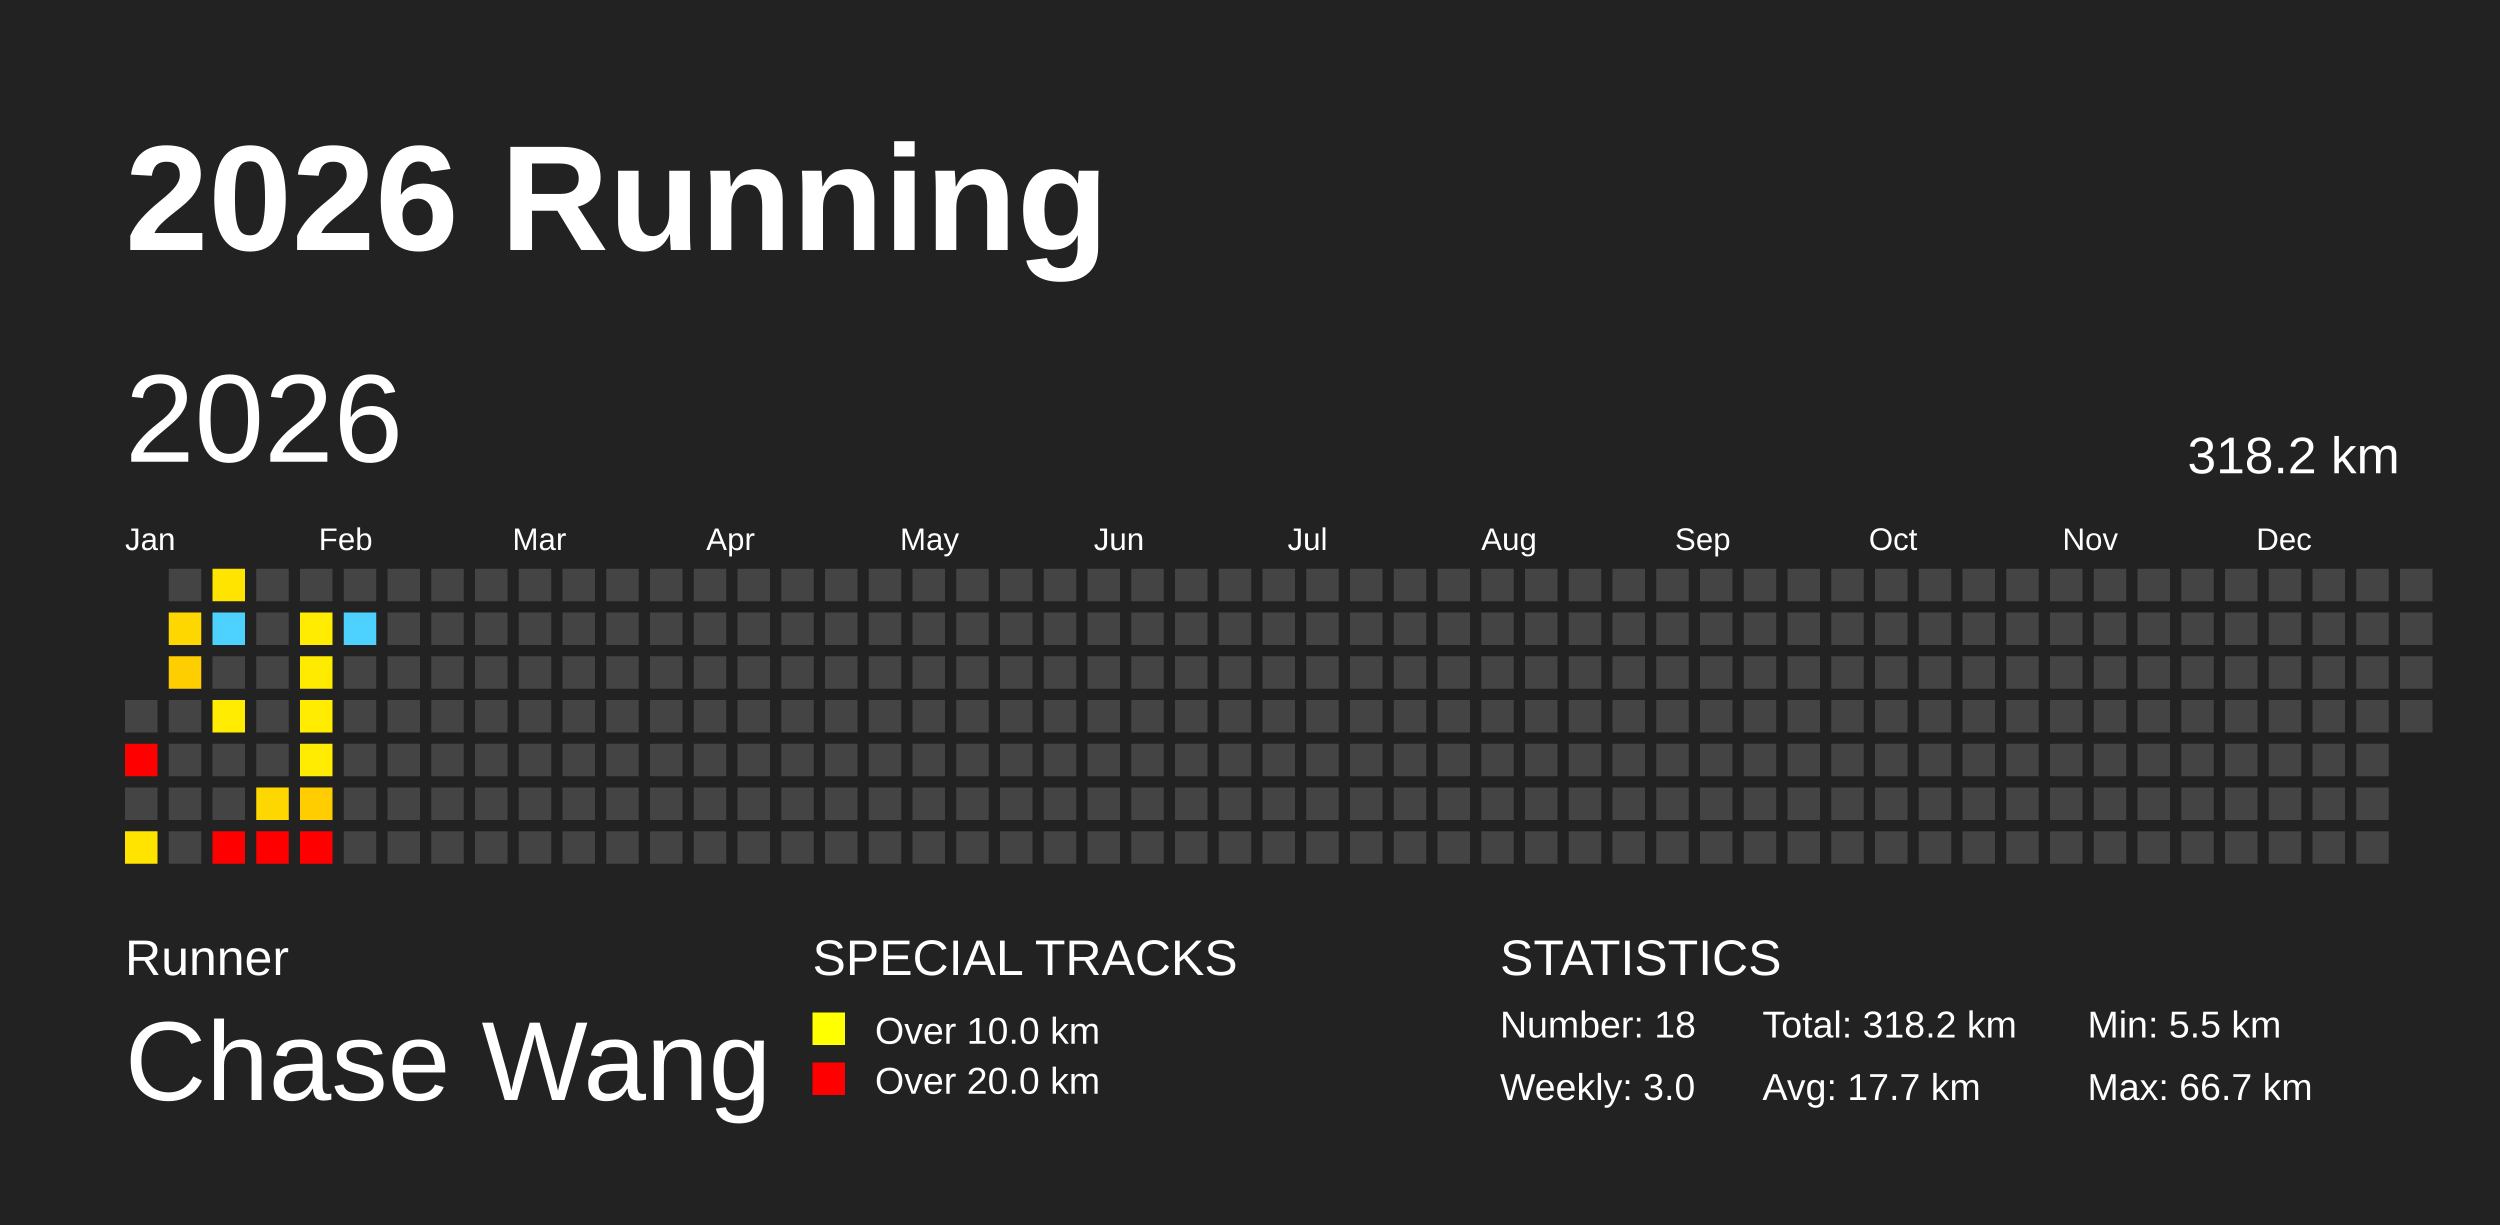
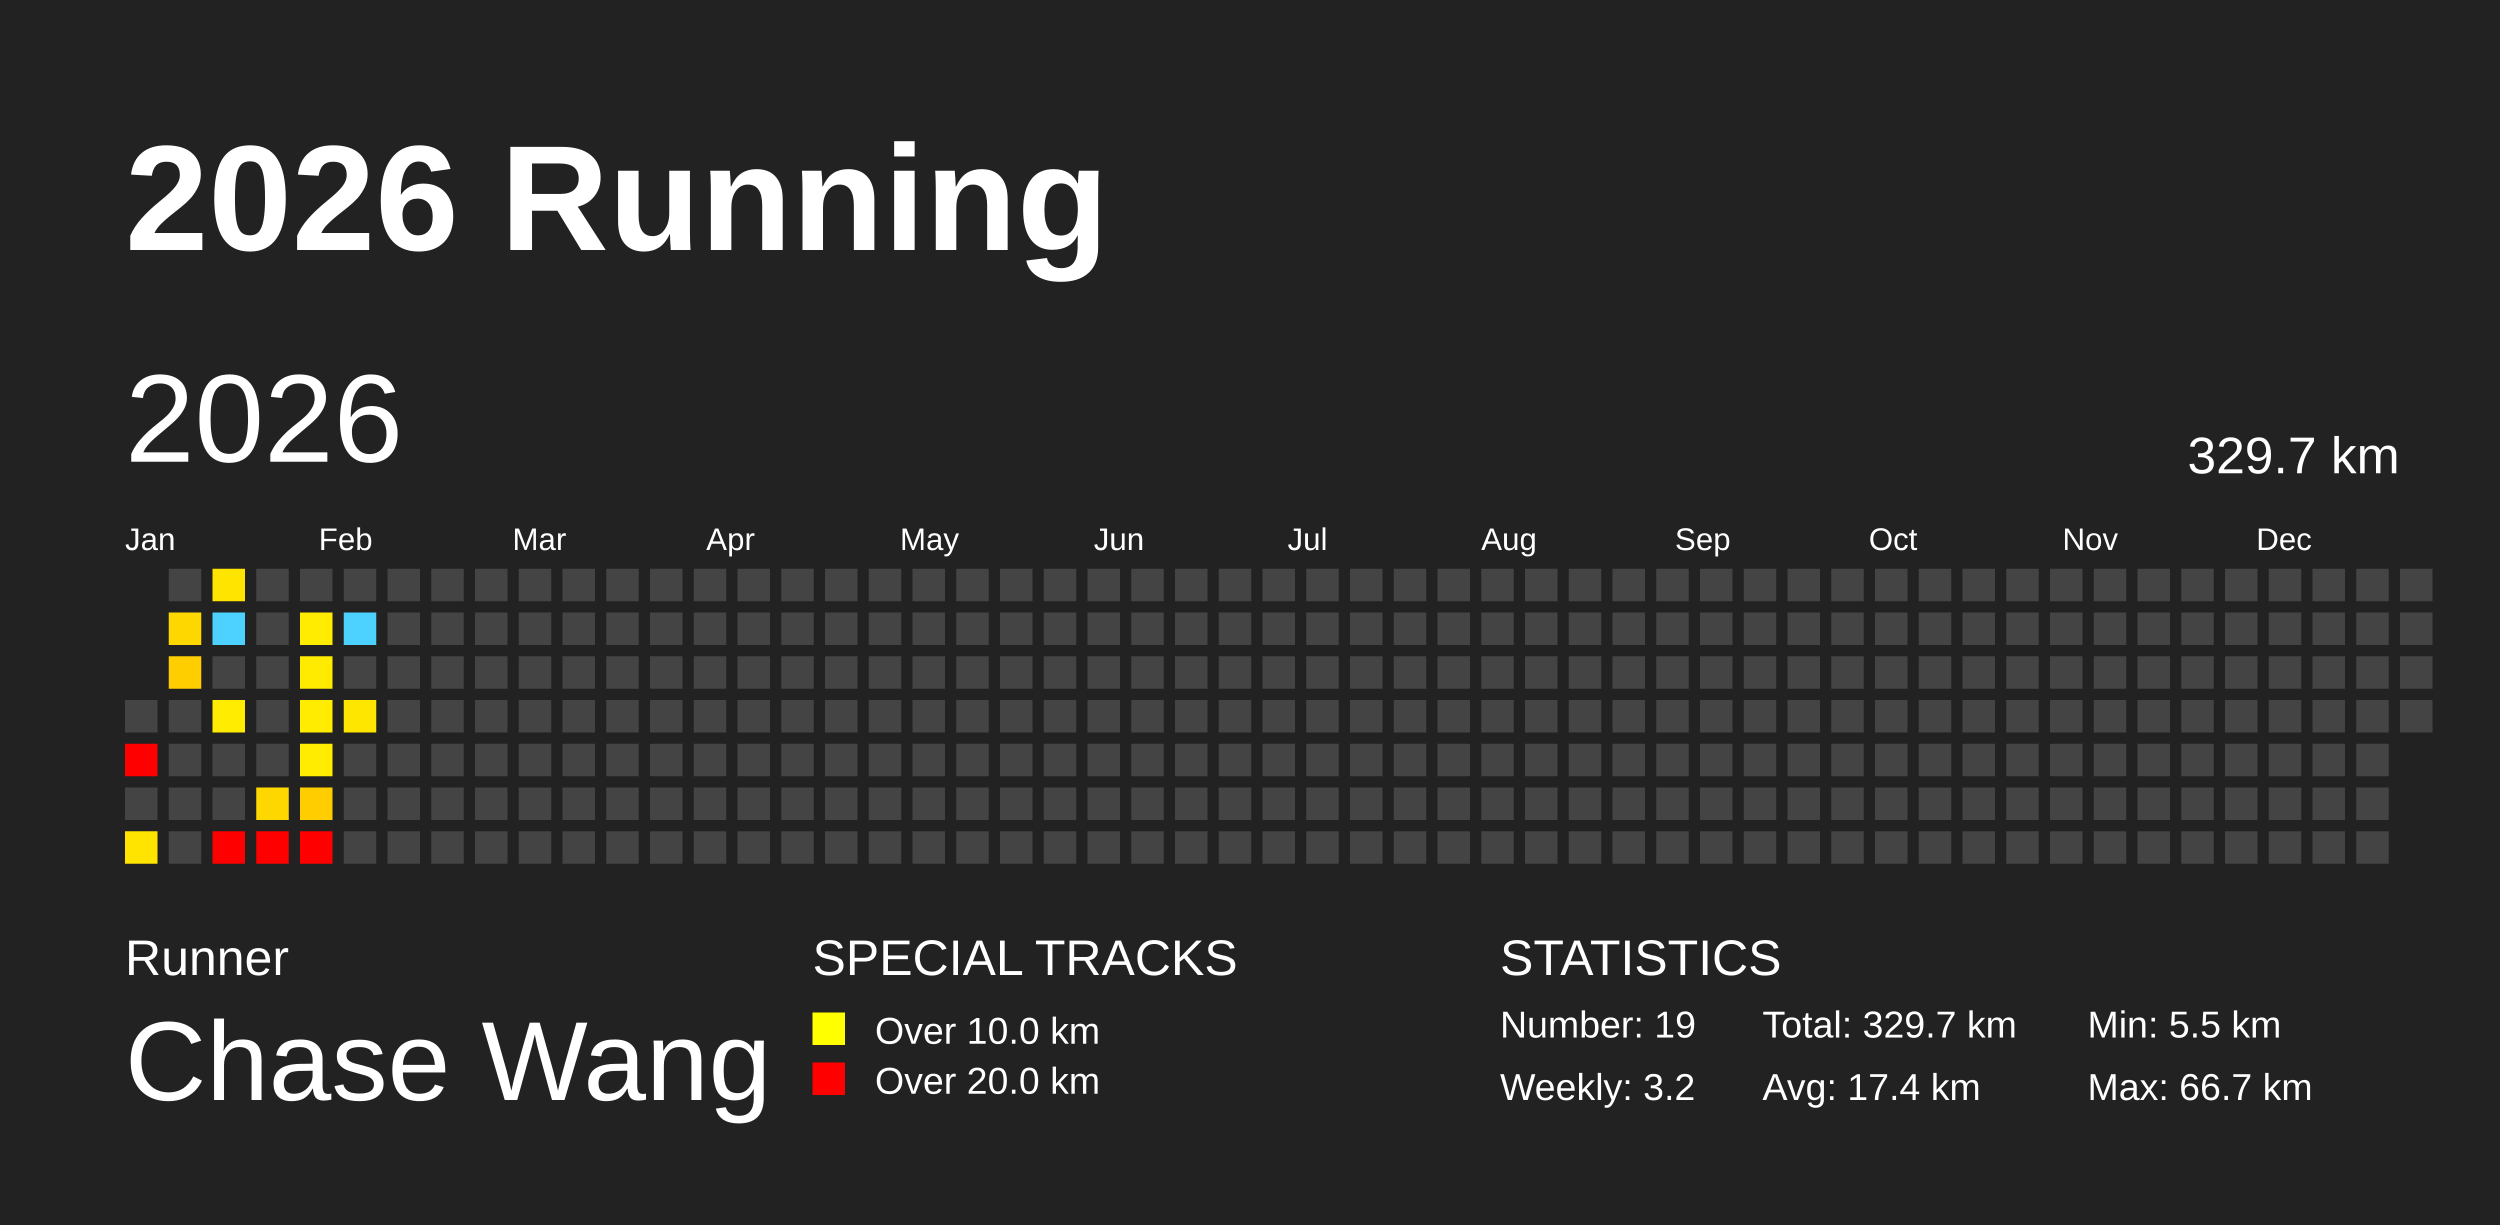
<svg xmlns="http://www.w3.org/2000/svg" baseProfile="full" height="98mm" version="1.1" viewBox="0,0,200,98" width="200mm">
  <defs />
  <rect fill="#222222" height="98" width="200" x="0" y="0" />
  <text fill="#FFFFFF" style="font-size:12px; font-family:Arial; font-weight:bold;" x="10" y="20">2026 Running</text>
  <text fill="#FFFFFF" style="font-size:4px; font-family:Arial" x="10" y="78">Runner</text>
  <text fill="#FFFFFF" style="font-size:9px; font-family:Arial" x="10" y="88">Chase Wang</text>
  <text fill="#FFFFFF" style="font-size:4px; font-family:Arial" x="65" y="78">SPECIAL TRACKS</text>
  <rect fill="yellow" height="2.6" width="2.6" x="65" y="81" />
  <text fill="#FFFFFF" style="font-size:3px; font-family:Arial" x="70" y="83.5">Over 10.0 km</text>
  <rect fill="red" height="2.6" width="2.6" x="65" y="85" />
  <text fill="#FFFFFF" style="font-size:3px; font-family:Arial" x="70" y="87.5">Over 20.0 km</text>
  <text fill="#FFFFFF" style="font-size:4px; font-family:Arial" x="120" y="78">STATISTICS</text>
-   <text fill="#FFFFFF" style="font-size:3px; font-family:Arial" x="120" y="83">Number: 18</text>
-   <text fill="#FFFFFF" style="font-size:3px; font-family:Arial" x="120" y="88">Weekly: 3.0</text>
-   <text fill="#FFFFFF" style="font-size:3px; font-family:Arial" x="141" y="83">Total: 318.2 km</text>
-   <text fill="#FFFFFF" style="font-size:3px; font-family:Arial" x="141" y="88">Avg: 17.7 km</text>
+   <text fill="#FFFFFF" style="font-size:3px; font-family:Arial" x="120" y="83">Number: 19</text>
+   <text fill="#FFFFFF" style="font-size:3px; font-family:Arial" x="120" y="88">Weekly: 3.2</text>
+   <text fill="#FFFFFF" style="font-size:3px; font-family:Arial" x="141" y="83">Total: 329.7 km</text>
+   <text fill="#FFFFFF" style="font-size:3px; font-family:Arial" x="141" y="88">Avg: 17.4 km</text>
  <text fill="#FFFFFF" style="font-size:3px; font-family:Arial" x="167" y="83">Min: 5.5 km</text>
  <text fill="#FFFFFF" style="font-size:3px; font-family:Arial" x="167" y="88">Max: 66.7 km</text>
  <text dominant-baseline="hanging" fill="#FFFFFF" style="font-size:10.0px; font-family:Arial;" x="10" y="30">2026</text>
-   <text dominant-baseline="hanging" fill="#FFFFFF" style="font-size:4.125px; font-family:Arial;" x="175" y="35">318.2 km</text>
+   <text dominant-baseline="hanging" fill="#FFFFFF" style="font-size:4.125px; font-family:Arial;" x="175" y="35">329.7 km</text>
  <text fill="#FFFFFF" style="font-size:2.5px; font-family:Arial" x="10.0" y="44">Jan</text>
  <text fill="#FFFFFF" style="font-size:2.5px; font-family:Arial" x="25.5" y="44">Feb</text>
  <text fill="#FFFFFF" style="font-size:2.5px; font-family:Arial" x="41.0" y="44">Mar</text>
  <text fill="#FFFFFF" style="font-size:2.5px; font-family:Arial" x="56.5" y="44">Apr</text>
  <text fill="#FFFFFF" style="font-size:2.5px; font-family:Arial" x="72.0" y="44">May</text>
  <text fill="#FFFFFF" style="font-size:2.5px; font-family:Arial" x="87.5" y="44">Jun</text>
  <text fill="#FFFFFF" style="font-size:2.5px; font-family:Arial" x="103.0" y="44">Jul</text>
  <text fill="#FFFFFF" style="font-size:2.5px; font-family:Arial" x="118.5" y="44">Aug</text>
  <text fill="#FFFFFF" style="font-size:2.5px; font-family:Arial" x="134.0" y="44">Sep</text>
  <text fill="#FFFFFF" style="font-size:2.5px; font-family:Arial" x="149.5" y="44">Oct</text>
  <text fill="#FFFFFF" style="font-size:2.5px; font-family:Arial" x="165.0" y="44">Nov</text>
  <text fill="#FFFFFF" style="font-size:2.5px; font-family:Arial" x="180.5" y="44">Dec</text>
  <rect fill="#444444" height="2.6" width="2.6" x="10.0" y="56.0" />
  <rect fill="red" height="2.6" width="2.6" x="10.0" y="59.5" />
  <rect fill="#444444" height="2.6" width="2.6" x="10.0" y="63.0" />
  <rect fill="#ffe400" height="2.6" width="2.6" x="10.0" y="66.5" />
  <rect fill="#444444" height="2.6" width="2.6" x="13.5" y="45.5" />
  <rect fill="#ffd700" height="2.6" width="2.6" x="13.5" y="49.0" />
  <rect fill="#ffce00" height="2.6" width="2.6" x="13.5" y="52.5" />
  <rect fill="#444444" height="2.6" width="2.6" x="13.5" y="56.0" />
  <rect fill="#444444" height="2.6" width="2.6" x="13.5" y="59.5" />
  <rect fill="#444444" height="2.6" width="2.6" x="13.5" y="63.0" />
  <rect fill="#444444" height="2.6" width="2.6" x="13.5" y="66.5" />
  <rect fill="#ffe400" height="2.6" width="2.6" x="17.0" y="45.5" />
  <rect fill="#4dd2ff" height="2.6" width="2.6" x="17.0" y="49.0" />
  <rect fill="#444444" height="2.6" width="2.6" x="17.0" y="52.5" />
  <rect fill="#ffec00" height="2.6" width="2.6" x="17.0" y="56.0" />
  <rect fill="#444444" height="2.6" width="2.6" x="17.0" y="59.5" />
  <rect fill="#444444" height="2.6" width="2.6" x="17.0" y="63.0" />
  <rect fill="red" height="2.6" width="2.6" x="17.0" y="66.5" />
  <rect fill="#444444" height="2.6" width="2.6" x="20.5" y="45.5" />
  <rect fill="#444444" height="2.6" width="2.6" x="20.5" y="49.0" />
  <rect fill="#444444" height="2.6" width="2.6" x="20.5" y="52.5" />
  <rect fill="#444444" height="2.6" width="2.6" x="20.5" y="56.0" />
  <rect fill="#444444" height="2.6" width="2.6" x="20.5" y="59.5" />
  <rect fill="#ffd700" height="2.6" width="2.6" x="20.5" y="63.0" />
  <rect fill="red" height="2.6" width="2.6" x="20.5" y="66.5" />
  <rect fill="#444444" height="2.6" width="2.6" x="24.0" y="45.5" />
  <rect fill="#ffec00" height="2.6" width="2.6" x="24.0" y="49.0" />
  <rect fill="#ffeb00" height="2.6" width="2.6" x="24.0" y="52.5" />
  <rect fill="#ffec00" height="2.6" width="2.6" x="24.0" y="56.0" />
  <rect fill="#ffec00" height="2.6" width="2.6" x="24.0" y="59.5" />
  <rect fill="#ffcd00" height="2.6" width="2.6" x="24.0" y="63.0" />
  <rect fill="red" height="2.6" width="2.6" x="24.0" y="66.5" />
  <rect fill="#444444" height="2.6" width="2.6" x="27.5" y="45.5" />
  <rect fill="#4dd2ff" height="2.6" width="2.6" x="27.5" y="49.0" />
  <rect fill="#444444" height="2.6" width="2.6" x="27.5" y="52.5" />
-   <rect fill="#444444" height="2.6" width="2.6" x="27.5" y="56.0" />
+   <rect fill="#ffe600" height="2.6" width="2.6" x="27.5" y="56.0" />
  <rect fill="#444444" height="2.6" width="2.6" x="27.5" y="59.5" />
  <rect fill="#444444" height="2.6" width="2.6" x="27.5" y="63.0" />
  <rect fill="#444444" height="2.6" width="2.6" x="27.5" y="66.5" />
  <rect fill="#444444" height="2.6" width="2.6" x="31.0" y="45.5" />
  <rect fill="#444444" height="2.6" width="2.6" x="31.0" y="49.0" />
  <rect fill="#444444" height="2.6" width="2.6" x="31.0" y="52.5" />
  <rect fill="#444444" height="2.6" width="2.6" x="31.0" y="56.0" />
  <rect fill="#444444" height="2.6" width="2.6" x="31.0" y="59.5" />
  <rect fill="#444444" height="2.6" width="2.6" x="31.0" y="63.0" />
  <rect fill="#444444" height="2.6" width="2.6" x="31.0" y="66.5" />
  <rect fill="#444444" height="2.6" width="2.6" x="34.5" y="45.5" />
  <rect fill="#444444" height="2.6" width="2.6" x="34.5" y="49.0" />
  <rect fill="#444444" height="2.6" width="2.6" x="34.5" y="52.5" />
  <rect fill="#444444" height="2.6" width="2.6" x="34.5" y="56.0" />
  <rect fill="#444444" height="2.6" width="2.6" x="34.5" y="59.5" />
  <rect fill="#444444" height="2.6" width="2.6" x="34.5" y="63.0" />
  <rect fill="#444444" height="2.6" width="2.6" x="34.5" y="66.5" />
  <rect fill="#444444" height="2.6" width="2.6" x="38.0" y="45.5" />
  <rect fill="#444444" height="2.6" width="2.6" x="38.0" y="49.0" />
  <rect fill="#444444" height="2.6" width="2.6" x="38.0" y="52.5" />
  <rect fill="#444444" height="2.6" width="2.6" x="38.0" y="56.0" />
  <rect fill="#444444" height="2.6" width="2.6" x="38.0" y="59.5" />
  <rect fill="#444444" height="2.6" width="2.6" x="38.0" y="63.0" />
  <rect fill="#444444" height="2.6" width="2.6" x="38.0" y="66.5" />
  <rect fill="#444444" height="2.6" width="2.6" x="41.5" y="45.5" />
  <rect fill="#444444" height="2.6" width="2.6" x="41.5" y="49.0" />
  <rect fill="#444444" height="2.6" width="2.6" x="41.5" y="52.5" />
  <rect fill="#444444" height="2.6" width="2.6" x="41.5" y="56.0" />
  <rect fill="#444444" height="2.6" width="2.6" x="41.5" y="59.5" />
  <rect fill="#444444" height="2.6" width="2.6" x="41.5" y="63.0" />
  <rect fill="#444444" height="2.6" width="2.6" x="41.5" y="66.5" />
  <rect fill="#444444" height="2.6" width="2.6" x="45.0" y="45.5" />
  <rect fill="#444444" height="2.6" width="2.6" x="45.0" y="49.0" />
  <rect fill="#444444" height="2.6" width="2.6" x="45.0" y="52.5" />
  <rect fill="#444444" height="2.6" width="2.6" x="45.0" y="56.0" />
  <rect fill="#444444" height="2.6" width="2.6" x="45.0" y="59.5" />
  <rect fill="#444444" height="2.6" width="2.6" x="45.0" y="63.0" />
  <rect fill="#444444" height="2.6" width="2.6" x="45.0" y="66.5" />
  <rect fill="#444444" height="2.6" width="2.6" x="48.5" y="45.5" />
  <rect fill="#444444" height="2.6" width="2.6" x="48.5" y="49.0" />
  <rect fill="#444444" height="2.6" width="2.6" x="48.5" y="52.5" />
  <rect fill="#444444" height="2.6" width="2.6" x="48.5" y="56.0" />
  <rect fill="#444444" height="2.6" width="2.6" x="48.5" y="59.5" />
  <rect fill="#444444" height="2.6" width="2.6" x="48.5" y="63.0" />
  <rect fill="#444444" height="2.6" width="2.6" x="48.5" y="66.5" />
  <rect fill="#444444" height="2.6" width="2.6" x="52.0" y="45.5" />
  <rect fill="#444444" height="2.6" width="2.6" x="52.0" y="49.0" />
  <rect fill="#444444" height="2.6" width="2.6" x="52.0" y="52.5" />
  <rect fill="#444444" height="2.6" width="2.6" x="52.0" y="56.0" />
  <rect fill="#444444" height="2.6" width="2.6" x="52.0" y="59.5" />
  <rect fill="#444444" height="2.6" width="2.6" x="52.0" y="63.0" />
  <rect fill="#444444" height="2.6" width="2.6" x="52.0" y="66.5" />
  <rect fill="#444444" height="2.6" width="2.6" x="55.5" y="45.5" />
  <rect fill="#444444" height="2.6" width="2.6" x="55.5" y="49.0" />
  <rect fill="#444444" height="2.6" width="2.6" x="55.5" y="52.5" />
  <rect fill="#444444" height="2.6" width="2.6" x="55.5" y="56.0" />
  <rect fill="#444444" height="2.6" width="2.6" x="55.5" y="59.5" />
  <rect fill="#444444" height="2.6" width="2.6" x="55.5" y="63.0" />
  <rect fill="#444444" height="2.6" width="2.6" x="55.5" y="66.5" />
  <rect fill="#444444" height="2.6" width="2.6" x="59.0" y="45.5" />
  <rect fill="#444444" height="2.6" width="2.6" x="59.0" y="49.0" />
  <rect fill="#444444" height="2.6" width="2.6" x="59.0" y="52.5" />
  <rect fill="#444444" height="2.6" width="2.6" x="59.0" y="56.0" />
  <rect fill="#444444" height="2.6" width="2.6" x="59.0" y="59.5" />
  <rect fill="#444444" height="2.6" width="2.6" x="59.0" y="63.0" />
  <rect fill="#444444" height="2.6" width="2.6" x="59.0" y="66.5" />
  <rect fill="#444444" height="2.6" width="2.6" x="62.5" y="45.5" />
  <rect fill="#444444" height="2.6" width="2.6" x="62.5" y="49.0" />
  <rect fill="#444444" height="2.6" width="2.6" x="62.5" y="52.5" />
  <rect fill="#444444" height="2.6" width="2.6" x="62.5" y="56.0" />
  <rect fill="#444444" height="2.6" width="2.6" x="62.5" y="59.5" />
  <rect fill="#444444" height="2.6" width="2.6" x="62.5" y="63.0" />
  <rect fill="#444444" height="2.6" width="2.6" x="62.5" y="66.5" />
  <rect fill="#444444" height="2.6" width="2.6" x="66.0" y="45.5" />
  <rect fill="#444444" height="2.6" width="2.6" x="66.0" y="49.0" />
  <rect fill="#444444" height="2.6" width="2.6" x="66.0" y="52.5" />
  <rect fill="#444444" height="2.6" width="2.6" x="66.0" y="56.0" />
  <rect fill="#444444" height="2.6" width="2.6" x="66.0" y="59.5" />
  <rect fill="#444444" height="2.6" width="2.6" x="66.0" y="63.0" />
  <rect fill="#444444" height="2.6" width="2.6" x="66.0" y="66.5" />
  <rect fill="#444444" height="2.6" width="2.6" x="69.5" y="45.5" />
  <rect fill="#444444" height="2.6" width="2.6" x="69.5" y="49.0" />
  <rect fill="#444444" height="2.6" width="2.6" x="69.5" y="52.5" />
  <rect fill="#444444" height="2.6" width="2.6" x="69.5" y="56.0" />
  <rect fill="#444444" height="2.6" width="2.6" x="69.5" y="59.5" />
  <rect fill="#444444" height="2.6" width="2.6" x="69.5" y="63.0" />
  <rect fill="#444444" height="2.6" width="2.6" x="69.5" y="66.5" />
  <rect fill="#444444" height="2.6" width="2.6" x="73.0" y="45.5" />
  <rect fill="#444444" height="2.6" width="2.6" x="73.0" y="49.0" />
  <rect fill="#444444" height="2.6" width="2.6" x="73.0" y="52.5" />
  <rect fill="#444444" height="2.6" width="2.6" x="73.0" y="56.0" />
  <rect fill="#444444" height="2.6" width="2.6" x="73.0" y="59.5" />
  <rect fill="#444444" height="2.6" width="2.6" x="73.0" y="63.0" />
  <rect fill="#444444" height="2.6" width="2.6" x="73.0" y="66.5" />
  <rect fill="#444444" height="2.6" width="2.6" x="76.5" y="45.5" />
  <rect fill="#444444" height="2.6" width="2.6" x="76.5" y="49.0" />
  <rect fill="#444444" height="2.6" width="2.6" x="76.5" y="52.5" />
  <rect fill="#444444" height="2.6" width="2.6" x="76.5" y="56.0" />
  <rect fill="#444444" height="2.6" width="2.6" x="76.5" y="59.5" />
  <rect fill="#444444" height="2.6" width="2.6" x="76.5" y="63.0" />
  <rect fill="#444444" height="2.6" width="2.6" x="76.5" y="66.5" />
  <rect fill="#444444" height="2.6" width="2.6" x="80.0" y="45.5" />
  <rect fill="#444444" height="2.6" width="2.6" x="80.0" y="49.0" />
  <rect fill="#444444" height="2.6" width="2.6" x="80.0" y="52.5" />
  <rect fill="#444444" height="2.6" width="2.6" x="80.0" y="56.0" />
  <rect fill="#444444" height="2.6" width="2.6" x="80.0" y="59.5" />
  <rect fill="#444444" height="2.6" width="2.6" x="80.0" y="63.0" />
  <rect fill="#444444" height="2.6" width="2.6" x="80.0" y="66.5" />
  <rect fill="#444444" height="2.6" width="2.6" x="83.5" y="45.5" />
  <rect fill="#444444" height="2.6" width="2.6" x="83.5" y="49.0" />
  <rect fill="#444444" height="2.6" width="2.6" x="83.5" y="52.5" />
  <rect fill="#444444" height="2.6" width="2.6" x="83.5" y="56.0" />
  <rect fill="#444444" height="2.6" width="2.6" x="83.5" y="59.5" />
  <rect fill="#444444" height="2.6" width="2.6" x="83.5" y="63.0" />
  <rect fill="#444444" height="2.6" width="2.6" x="83.5" y="66.5" />
  <rect fill="#444444" height="2.6" width="2.6" x="87.0" y="45.5" />
  <rect fill="#444444" height="2.6" width="2.6" x="87.0" y="49.0" />
  <rect fill="#444444" height="2.6" width="2.6" x="87.0" y="52.5" />
  <rect fill="#444444" height="2.6" width="2.6" x="87.0" y="56.0" />
  <rect fill="#444444" height="2.6" width="2.6" x="87.0" y="59.5" />
  <rect fill="#444444" height="2.6" width="2.6" x="87.0" y="63.0" />
  <rect fill="#444444" height="2.6" width="2.6" x="87.0" y="66.5" />
  <rect fill="#444444" height="2.6" width="2.6" x="90.5" y="45.5" />
  <rect fill="#444444" height="2.6" width="2.6" x="90.5" y="49.0" />
  <rect fill="#444444" height="2.6" width="2.6" x="90.5" y="52.5" />
  <rect fill="#444444" height="2.6" width="2.6" x="90.5" y="56.0" />
  <rect fill="#444444" height="2.6" width="2.6" x="90.5" y="59.5" />
  <rect fill="#444444" height="2.6" width="2.6" x="90.5" y="63.0" />
  <rect fill="#444444" height="2.6" width="2.6" x="90.5" y="66.5" />
  <rect fill="#444444" height="2.6" width="2.6" x="94.0" y="45.5" />
  <rect fill="#444444" height="2.6" width="2.6" x="94.0" y="49.0" />
  <rect fill="#444444" height="2.6" width="2.6" x="94.0" y="52.5" />
  <rect fill="#444444" height="2.6" width="2.6" x="94.0" y="56.0" />
  <rect fill="#444444" height="2.6" width="2.6" x="94.0" y="59.5" />
  <rect fill="#444444" height="2.6" width="2.6" x="94.0" y="63.0" />
  <rect fill="#444444" height="2.6" width="2.6" x="94.0" y="66.5" />
  <rect fill="#444444" height="2.6" width="2.6" x="97.5" y="45.5" />
  <rect fill="#444444" height="2.6" width="2.6" x="97.5" y="49.0" />
  <rect fill="#444444" height="2.6" width="2.6" x="97.5" y="52.5" />
  <rect fill="#444444" height="2.6" width="2.6" x="97.5" y="56.0" />
  <rect fill="#444444" height="2.6" width="2.6" x="97.5" y="59.5" />
  <rect fill="#444444" height="2.6" width="2.6" x="97.5" y="63.0" />
  <rect fill="#444444" height="2.6" width="2.6" x="97.5" y="66.5" />
  <rect fill="#444444" height="2.6" width="2.6" x="101.0" y="45.5" />
  <rect fill="#444444" height="2.6" width="2.6" x="101.0" y="49.0" />
  <rect fill="#444444" height="2.6" width="2.6" x="101.0" y="52.5" />
  <rect fill="#444444" height="2.6" width="2.6" x="101.0" y="56.0" />
  <rect fill="#444444" height="2.6" width="2.6" x="101.0" y="59.5" />
  <rect fill="#444444" height="2.6" width="2.6" x="101.0" y="63.0" />
  <rect fill="#444444" height="2.6" width="2.6" x="101.0" y="66.5" />
  <rect fill="#444444" height="2.6" width="2.6" x="104.5" y="45.5" />
  <rect fill="#444444" height="2.6" width="2.6" x="104.5" y="49.0" />
  <rect fill="#444444" height="2.6" width="2.6" x="104.5" y="52.5" />
  <rect fill="#444444" height="2.6" width="2.6" x="104.5" y="56.0" />
  <rect fill="#444444" height="2.6" width="2.6" x="104.5" y="59.5" />
  <rect fill="#444444" height="2.6" width="2.6" x="104.5" y="63.0" />
  <rect fill="#444444" height="2.6" width="2.6" x="104.5" y="66.5" />
  <rect fill="#444444" height="2.6" width="2.6" x="108.0" y="45.5" />
  <rect fill="#444444" height="2.6" width="2.6" x="108.0" y="49.0" />
  <rect fill="#444444" height="2.6" width="2.6" x="108.0" y="52.5" />
  <rect fill="#444444" height="2.6" width="2.6" x="108.0" y="56.0" />
  <rect fill="#444444" height="2.6" width="2.6" x="108.0" y="59.5" />
  <rect fill="#444444" height="2.6" width="2.6" x="108.0" y="63.0" />
  <rect fill="#444444" height="2.6" width="2.6" x="108.0" y="66.5" />
  <rect fill="#444444" height="2.6" width="2.6" x="111.5" y="45.5" />
  <rect fill="#444444" height="2.6" width="2.6" x="111.5" y="49.0" />
  <rect fill="#444444" height="2.6" width="2.6" x="111.5" y="52.5" />
  <rect fill="#444444" height="2.6" width="2.6" x="111.5" y="56.0" />
  <rect fill="#444444" height="2.6" width="2.6" x="111.5" y="59.5" />
  <rect fill="#444444" height="2.6" width="2.6" x="111.5" y="63.0" />
  <rect fill="#444444" height="2.6" width="2.6" x="111.5" y="66.5" />
  <rect fill="#444444" height="2.6" width="2.6" x="115.0" y="45.5" />
  <rect fill="#444444" height="2.6" width="2.6" x="115.0" y="49.0" />
  <rect fill="#444444" height="2.6" width="2.6" x="115.0" y="52.5" />
  <rect fill="#444444" height="2.6" width="2.6" x="115.0" y="56.0" />
  <rect fill="#444444" height="2.6" width="2.6" x="115.0" y="59.5" />
  <rect fill="#444444" height="2.6" width="2.6" x="115.0" y="63.0" />
  <rect fill="#444444" height="2.6" width="2.6" x="115.0" y="66.5" />
  <rect fill="#444444" height="2.6" width="2.6" x="118.5" y="45.5" />
  <rect fill="#444444" height="2.6" width="2.6" x="118.5" y="49.0" />
  <rect fill="#444444" height="2.6" width="2.6" x="118.5" y="52.5" />
  <rect fill="#444444" height="2.6" width="2.6" x="118.5" y="56.0" />
  <rect fill="#444444" height="2.6" width="2.6" x="118.5" y="59.5" />
  <rect fill="#444444" height="2.6" width="2.6" x="118.5" y="63.0" />
  <rect fill="#444444" height="2.6" width="2.6" x="118.5" y="66.5" />
  <rect fill="#444444" height="2.6" width="2.6" x="122.0" y="45.5" />
  <rect fill="#444444" height="2.6" width="2.6" x="122.0" y="49.0" />
  <rect fill="#444444" height="2.6" width="2.6" x="122.0" y="52.5" />
  <rect fill="#444444" height="2.6" width="2.6" x="122.0" y="56.0" />
  <rect fill="#444444" height="2.6" width="2.6" x="122.0" y="59.5" />
  <rect fill="#444444" height="2.6" width="2.6" x="122.0" y="63.0" />
  <rect fill="#444444" height="2.6" width="2.6" x="122.0" y="66.5" />
  <rect fill="#444444" height="2.6" width="2.6" x="125.5" y="45.5" />
  <rect fill="#444444" height="2.6" width="2.6" x="125.5" y="49.0" />
  <rect fill="#444444" height="2.6" width="2.6" x="125.5" y="52.5" />
  <rect fill="#444444" height="2.6" width="2.6" x="125.5" y="56.0" />
  <rect fill="#444444" height="2.6" width="2.6" x="125.5" y="59.5" />
  <rect fill="#444444" height="2.6" width="2.6" x="125.5" y="63.0" />
  <rect fill="#444444" height="2.6" width="2.6" x="125.5" y="66.5" />
  <rect fill="#444444" height="2.6" width="2.6" x="129.0" y="45.5" />
  <rect fill="#444444" height="2.6" width="2.6" x="129.0" y="49.0" />
  <rect fill="#444444" height="2.6" width="2.6" x="129.0" y="52.5" />
  <rect fill="#444444" height="2.6" width="2.6" x="129.0" y="56.0" />
  <rect fill="#444444" height="2.6" width="2.6" x="129.0" y="59.5" />
  <rect fill="#444444" height="2.6" width="2.6" x="129.0" y="63.0" />
  <rect fill="#444444" height="2.6" width="2.6" x="129.0" y="66.5" />
  <rect fill="#444444" height="2.6" width="2.6" x="132.5" y="45.5" />
  <rect fill="#444444" height="2.6" width="2.6" x="132.5" y="49.0" />
  <rect fill="#444444" height="2.6" width="2.6" x="132.5" y="52.5" />
  <rect fill="#444444" height="2.6" width="2.6" x="132.5" y="56.0" />
  <rect fill="#444444" height="2.6" width="2.6" x="132.5" y="59.5" />
  <rect fill="#444444" height="2.6" width="2.6" x="132.5" y="63.0" />
  <rect fill="#444444" height="2.6" width="2.6" x="132.5" y="66.5" />
  <rect fill="#444444" height="2.6" width="2.6" x="136.0" y="45.5" />
  <rect fill="#444444" height="2.6" width="2.6" x="136.0" y="49.0" />
  <rect fill="#444444" height="2.6" width="2.6" x="136.0" y="52.5" />
  <rect fill="#444444" height="2.6" width="2.6" x="136.0" y="56.0" />
  <rect fill="#444444" height="2.6" width="2.6" x="136.0" y="59.5" />
  <rect fill="#444444" height="2.6" width="2.6" x="136.0" y="63.0" />
  <rect fill="#444444" height="2.6" width="2.6" x="136.0" y="66.5" />
  <rect fill="#444444" height="2.6" width="2.6" x="139.5" y="45.5" />
  <rect fill="#444444" height="2.6" width="2.6" x="139.5" y="49.0" />
  <rect fill="#444444" height="2.6" width="2.6" x="139.5" y="52.5" />
  <rect fill="#444444" height="2.6" width="2.6" x="139.5" y="56.0" />
  <rect fill="#444444" height="2.6" width="2.6" x="139.5" y="59.5" />
  <rect fill="#444444" height="2.6" width="2.6" x="139.5" y="63.0" />
  <rect fill="#444444" height="2.6" width="2.6" x="139.5" y="66.5" />
  <rect fill="#444444" height="2.6" width="2.6" x="143.0" y="45.5" />
  <rect fill="#444444" height="2.6" width="2.6" x="143.0" y="49.0" />
  <rect fill="#444444" height="2.6" width="2.6" x="143.0" y="52.5" />
  <rect fill="#444444" height="2.6" width="2.6" x="143.0" y="56.0" />
  <rect fill="#444444" height="2.6" width="2.6" x="143.0" y="59.5" />
  <rect fill="#444444" height="2.6" width="2.6" x="143.0" y="63.0" />
  <rect fill="#444444" height="2.6" width="2.6" x="143.0" y="66.5" />
  <rect fill="#444444" height="2.6" width="2.6" x="146.5" y="45.5" />
  <rect fill="#444444" height="2.6" width="2.6" x="146.5" y="49.0" />
  <rect fill="#444444" height="2.6" width="2.6" x="146.5" y="52.5" />
  <rect fill="#444444" height="2.6" width="2.6" x="146.5" y="56.0" />
  <rect fill="#444444" height="2.6" width="2.6" x="146.5" y="59.5" />
  <rect fill="#444444" height="2.6" width="2.6" x="146.5" y="63.0" />
  <rect fill="#444444" height="2.6" width="2.6" x="146.5" y="66.5" />
  <rect fill="#444444" height="2.6" width="2.6" x="150.0" y="45.5" />
  <rect fill="#444444" height="2.6" width="2.6" x="150.0" y="49.0" />
  <rect fill="#444444" height="2.6" width="2.6" x="150.0" y="52.5" />
  <rect fill="#444444" height="2.6" width="2.6" x="150.0" y="56.0" />
  <rect fill="#444444" height="2.6" width="2.6" x="150.0" y="59.5" />
  <rect fill="#444444" height="2.6" width="2.6" x="150.0" y="63.0" />
  <rect fill="#444444" height="2.6" width="2.6" x="150.0" y="66.5" />
  <rect fill="#444444" height="2.6" width="2.6" x="153.5" y="45.5" />
  <rect fill="#444444" height="2.6" width="2.6" x="153.5" y="49.0" />
  <rect fill="#444444" height="2.6" width="2.6" x="153.5" y="52.5" />
  <rect fill="#444444" height="2.6" width="2.6" x="153.5" y="56.0" />
  <rect fill="#444444" height="2.6" width="2.6" x="153.5" y="59.5" />
  <rect fill="#444444" height="2.6" width="2.6" x="153.5" y="63.0" />
  <rect fill="#444444" height="2.6" width="2.6" x="153.5" y="66.5" />
  <rect fill="#444444" height="2.6" width="2.6" x="157.0" y="45.5" />
  <rect fill="#444444" height="2.6" width="2.6" x="157.0" y="49.0" />
  <rect fill="#444444" height="2.6" width="2.6" x="157.0" y="52.5" />
  <rect fill="#444444" height="2.6" width="2.6" x="157.0" y="56.0" />
  <rect fill="#444444" height="2.6" width="2.6" x="157.0" y="59.5" />
  <rect fill="#444444" height="2.6" width="2.6" x="157.0" y="63.0" />
  <rect fill="#444444" height="2.6" width="2.6" x="157.0" y="66.5" />
  <rect fill="#444444" height="2.6" width="2.6" x="160.5" y="45.5" />
  <rect fill="#444444" height="2.6" width="2.6" x="160.5" y="49.0" />
  <rect fill="#444444" height="2.6" width="2.6" x="160.5" y="52.5" />
  <rect fill="#444444" height="2.6" width="2.6" x="160.5" y="56.0" />
  <rect fill="#444444" height="2.6" width="2.6" x="160.5" y="59.5" />
  <rect fill="#444444" height="2.6" width="2.6" x="160.5" y="63.0" />
  <rect fill="#444444" height="2.6" width="2.6" x="160.5" y="66.5" />
  <rect fill="#444444" height="2.6" width="2.6" x="164.0" y="45.5" />
  <rect fill="#444444" height="2.6" width="2.6" x="164.0" y="49.0" />
  <rect fill="#444444" height="2.6" width="2.6" x="164.0" y="52.5" />
  <rect fill="#444444" height="2.6" width="2.6" x="164.0" y="56.0" />
  <rect fill="#444444" height="2.6" width="2.6" x="164.0" y="59.5" />
  <rect fill="#444444" height="2.6" width="2.6" x="164.0" y="63.0" />
  <rect fill="#444444" height="2.6" width="2.6" x="164.0" y="66.5" />
  <rect fill="#444444" height="2.6" width="2.6" x="167.5" y="45.5" />
  <rect fill="#444444" height="2.6" width="2.6" x="167.5" y="49.0" />
  <rect fill="#444444" height="2.6" width="2.6" x="167.5" y="52.5" />
  <rect fill="#444444" height="2.6" width="2.6" x="167.5" y="56.0" />
  <rect fill="#444444" height="2.6" width="2.6" x="167.5" y="59.5" />
  <rect fill="#444444" height="2.6" width="2.6" x="167.5" y="63.0" />
  <rect fill="#444444" height="2.6" width="2.6" x="167.5" y="66.5" />
  <rect fill="#444444" height="2.6" width="2.6" x="171.0" y="45.5" />
  <rect fill="#444444" height="2.6" width="2.6" x="171.0" y="49.0" />
  <rect fill="#444444" height="2.6" width="2.6" x="171.0" y="52.5" />
  <rect fill="#444444" height="2.6" width="2.6" x="171.0" y="56.0" />
  <rect fill="#444444" height="2.6" width="2.6" x="171.0" y="59.5" />
  <rect fill="#444444" height="2.6" width="2.6" x="171.0" y="63.0" />
  <rect fill="#444444" height="2.6" width="2.6" x="171.0" y="66.5" />
  <rect fill="#444444" height="2.6" width="2.6" x="174.5" y="45.5" />
  <rect fill="#444444" height="2.6" width="2.6" x="174.5" y="49.0" />
  <rect fill="#444444" height="2.6" width="2.6" x="174.5" y="52.5" />
  <rect fill="#444444" height="2.6" width="2.6" x="174.5" y="56.0" />
  <rect fill="#444444" height="2.6" width="2.6" x="174.5" y="59.5" />
  <rect fill="#444444" height="2.6" width="2.6" x="174.5" y="63.0" />
  <rect fill="#444444" height="2.6" width="2.6" x="174.5" y="66.5" />
  <rect fill="#444444" height="2.6" width="2.6" x="178.0" y="45.5" />
  <rect fill="#444444" height="2.6" width="2.6" x="178.0" y="49.0" />
  <rect fill="#444444" height="2.6" width="2.6" x="178.0" y="52.5" />
  <rect fill="#444444" height="2.6" width="2.6" x="178.0" y="56.0" />
  <rect fill="#444444" height="2.6" width="2.6" x="178.0" y="59.5" />
  <rect fill="#444444" height="2.6" width="2.6" x="178.0" y="63.0" />
  <rect fill="#444444" height="2.6" width="2.6" x="178.0" y="66.5" />
  <rect fill="#444444" height="2.6" width="2.6" x="181.5" y="45.5" />
  <rect fill="#444444" height="2.6" width="2.6" x="181.5" y="49.0" />
  <rect fill="#444444" height="2.6" width="2.6" x="181.5" y="52.5" />
  <rect fill="#444444" height="2.6" width="2.6" x="181.5" y="56.0" />
  <rect fill="#444444" height="2.6" width="2.6" x="181.5" y="59.5" />
  <rect fill="#444444" height="2.6" width="2.6" x="181.5" y="63.0" />
  <rect fill="#444444" height="2.6" width="2.6" x="181.5" y="66.5" />
  <rect fill="#444444" height="2.6" width="2.6" x="185.0" y="45.5" />
  <rect fill="#444444" height="2.6" width="2.6" x="185.0" y="49.0" />
  <rect fill="#444444" height="2.6" width="2.6" x="185.0" y="52.5" />
  <rect fill="#444444" height="2.6" width="2.6" x="185.0" y="56.0" />
  <rect fill="#444444" height="2.6" width="2.6" x="185.0" y="59.5" />
  <rect fill="#444444" height="2.6" width="2.6" x="185.0" y="63.0" />
  <rect fill="#444444" height="2.6" width="2.6" x="185.0" y="66.5" />
  <rect fill="#444444" height="2.6" width="2.6" x="188.5" y="45.5" />
  <rect fill="#444444" height="2.6" width="2.6" x="188.5" y="49.0" />
  <rect fill="#444444" height="2.6" width="2.6" x="188.5" y="52.5" />
  <rect fill="#444444" height="2.6" width="2.6" x="188.5" y="56.0" />
  <rect fill="#444444" height="2.6" width="2.6" x="188.5" y="59.5" />
  <rect fill="#444444" height="2.6" width="2.6" x="188.5" y="63.0" />
  <rect fill="#444444" height="2.6" width="2.6" x="188.5" y="66.5" />
  <rect fill="#444444" height="2.6" width="2.6" x="192.0" y="45.5" />
  <rect fill="#444444" height="2.6" width="2.6" x="192.0" y="49.0" />
  <rect fill="#444444" height="2.6" width="2.6" x="192.0" y="52.5" />
  <rect fill="#444444" height="2.6" width="2.6" x="192.0" y="56.0" />
</svg>
